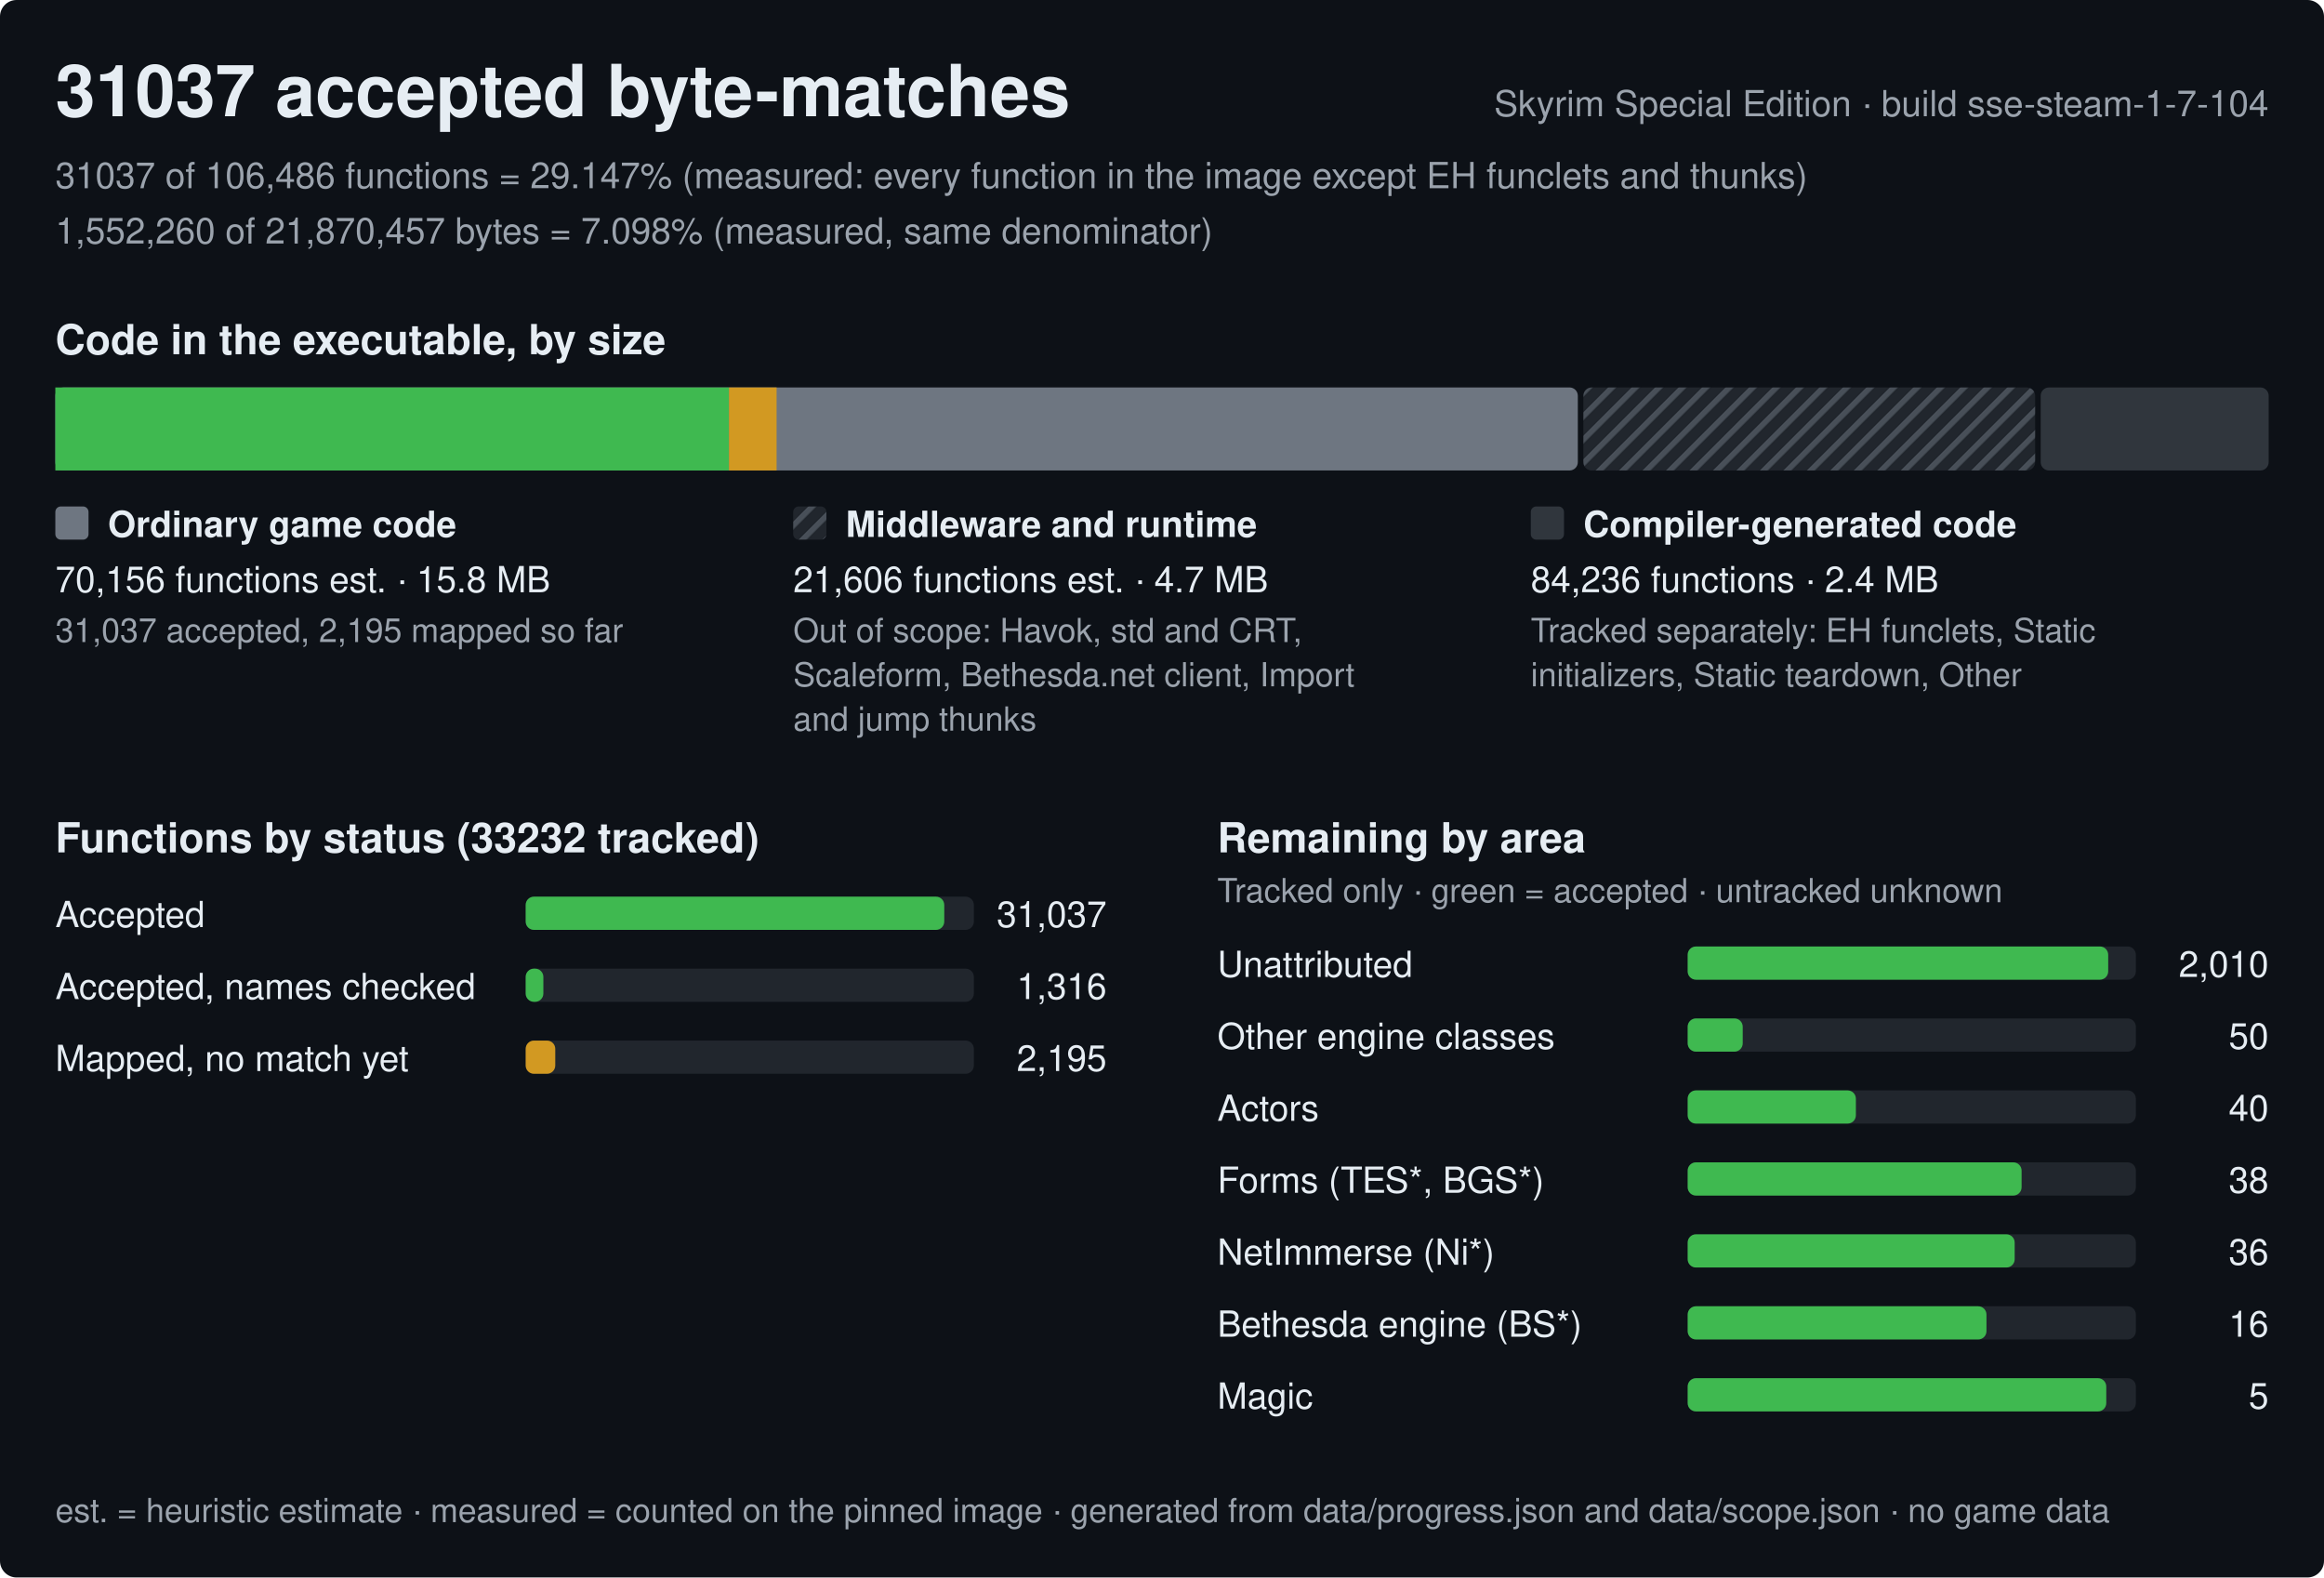
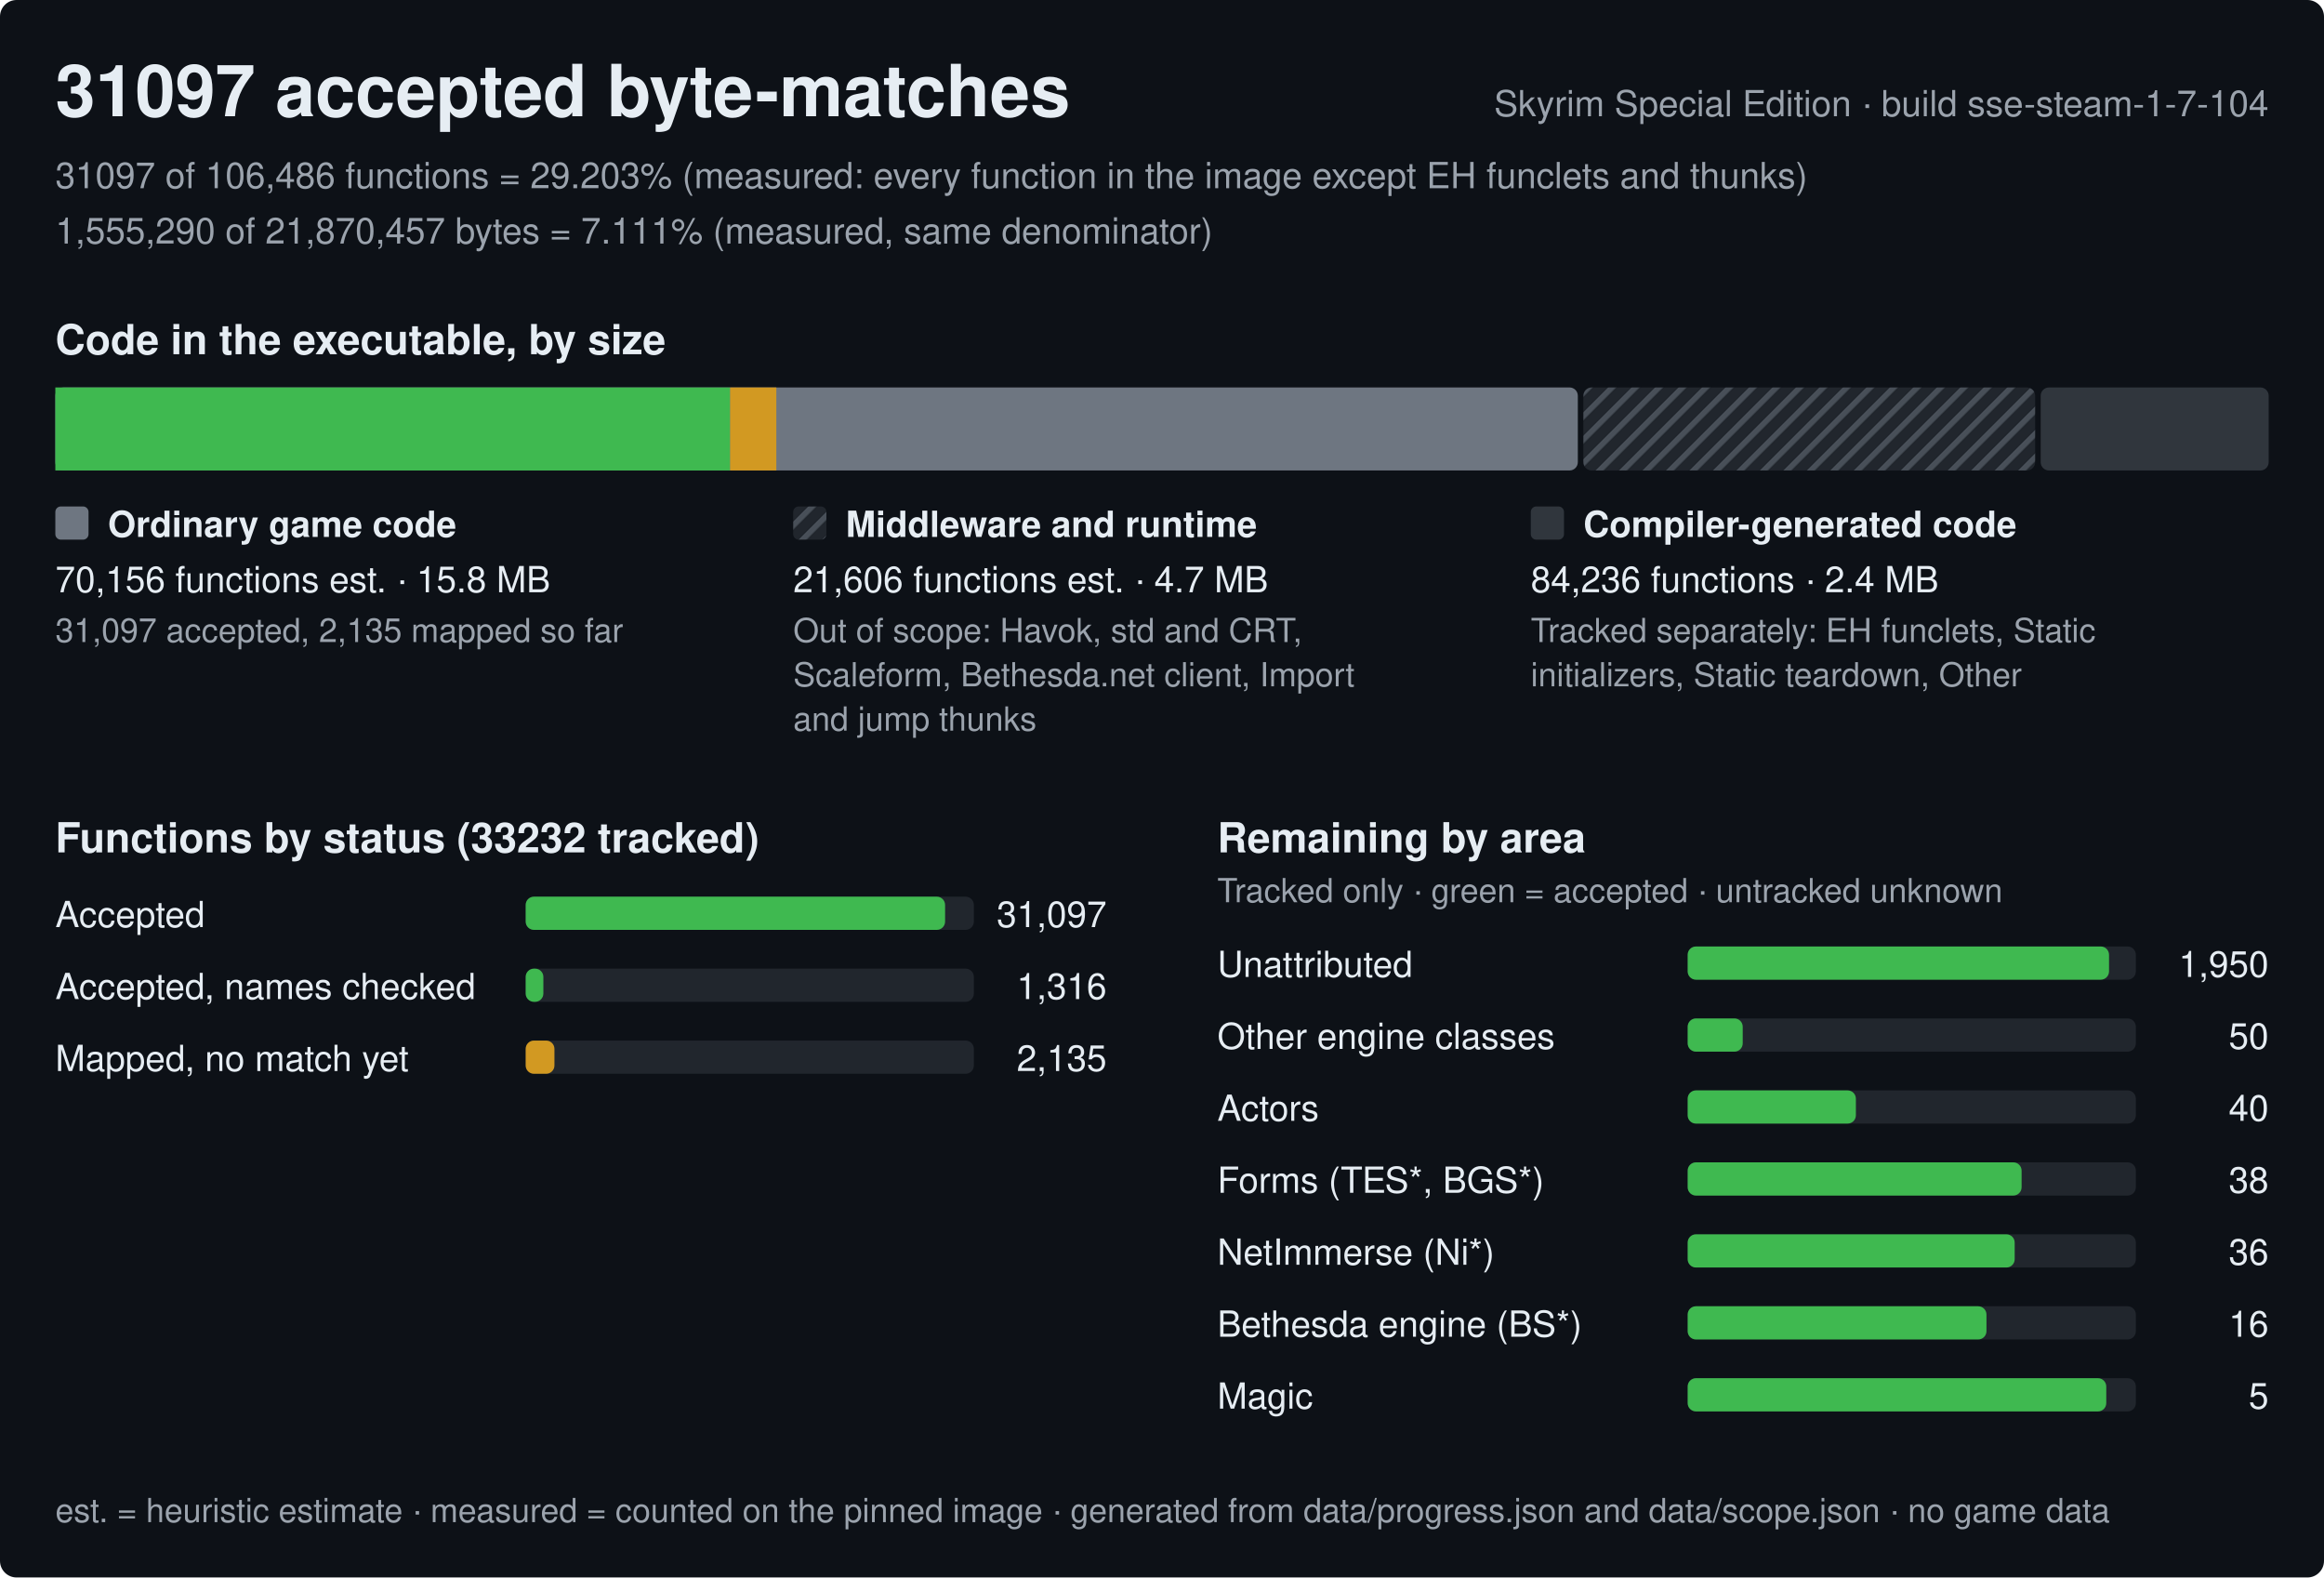
<svg xmlns="http://www.w3.org/2000/svg" width="840" height="570" viewBox="0 0 840 570" role="img" aria-label="Progress of the Skyrim Special Edition byte-matching reconstruction, build sse-steam-1-7-104">
  <style>text{font-family:-apple-system,BlinkMacSystemFont,'Segoe UI',Helvetica,Arial,sans-serif;fill:#e6edf3;white-space:pre}.h{font-size:26px;font-weight:600}.st{font-size:15px;font-weight:600}.lb{font-size:13px;font-weight:600}.bl{font-size:12px;font-weight:600;stroke:#0d1117;stroke-width:3px;paint-order:stroke;stroke-linejoin:round}.rl{font-size:13px}.fn{font-size:12px;fill:#9ba3ad}.mu{fill:#9ba3ad}</style>
  <defs>
    <pattern id="hx" width="6" height="6" patternUnits="userSpaceOnUse" patternTransform="rotate(45)">
      <rect width="6" height="6" fill="#21262d" />
      <rect width="2" height="6" fill="#484f58" />
    </pattern>
  </defs>
  <rect width="840" height="570" rx="6" fill="#0d1117" />
-   <text x="20" y="42" class="h">31037 accepted byte-matches</text>
+   <text x="20" y="42" class="h">31097 accepted byte-matches</text>
  <text x="820" y="42" class="rl mu" text-anchor="end">Skyrim Special Edition · build sse-steam-1-7-104</text>
-   <text x="20" y="68" class="rl mu">31037 of 106,486 functions = 29.147% (measured: every function in the image except EH funclets and thunks)</text>
-   <text x="20" y="88" class="rl mu">1,552,260 of 21,870,457 bytes = 7.098% (measured, same denominator)</text>
+   <text x="20" y="68" class="rl mu">31097 of 106,486 functions = 29.203% (measured: every function in the image except EH funclets and thunks)</text>
+   <text x="20" y="88" class="rl mu">1,555,290 of 21,870,457 bytes = 7.111% (measured, same denominator)</text>
  <text x="20" y="128" class="st">Code in the executable, by size</text>
  <rect x="20" y="140" width="550.3" height="30" rx="3" fill="#6e7681" />
-   <rect x="20" y="140" width="243.5" height="30" fill="#3fb950" />
-   <rect x="263.5" y="140" width="17.2" height="30" fill="#d29922" />
+   <rect x="20" y="140" width="243.9" height="30" fill="#3fb950" />
+   <rect x="263.9" y="140" width="16.7" height="30" fill="#d29922" />
  <rect x="572.3" y="140" width="163.3" height="30" rx="3" fill="url(#hx)" />
  <rect x="737.6" y="140" width="82.4" height="30" rx="3" fill="#30363d" />
  <rect x="20" y="183" width="12" height="12" rx="2" fill="#6e7681" />
  <text x="39" y="194" class="lb">Ordinary game code</text>
  <text x="20" y="214" class="rl">70,156 functions est. · 15.8 MB</text>
-   <text x="20" y="232" class="fn">31,037 accepted, 2,195 mapped so far</text>
+   <text x="20" y="232" class="fn">31,097 accepted, 2,135 mapped so far</text>
  <rect x="286.7" y="183" width="12" height="12" rx="2" fill="url(#hx)" />
  <text x="305.7" y="194" class="lb">Middleware and runtime</text>
  <text x="286.7" y="214" class="rl">21,606 functions est. · 4.7 MB</text>
  <text x="286.7" y="232" class="fn">Out of scope: Havok, std and CRT,</text>
  <text x="286.7" y="248" class="fn">Scaleform, Bethesda.net client, Import</text>
  <text x="286.7" y="264" class="fn">and jump thunks</text>
  <rect x="553.3" y="183" width="12" height="12" rx="2" fill="#30363d" />
  <text x="572.3" y="194" class="lb">Compiler-generated code</text>
  <text x="553.3" y="214" class="rl">84,236 functions · 2.4 MB</text>
  <text x="553.3" y="232" class="fn">Tracked separately: EH funclets, Static</text>
  <text x="553.3" y="248" class="fn">initializers, Static teardown, Other</text>
  <text x="20" y="308" class="st">Functions by status (33232 tracked)</text>
  <text x="20" y="335" class="rl">Accepted</text>
  <rect x="190" y="324" width="162.0" height="12" rx="3" fill="#21262d" />
-   <rect x="190" y="324" width="151.3" height="12" rx="3" fill="#3fb950" />
-   <text x="400.0" y="335" class="rl" text-anchor="end">31,037</text>
+   <rect x="190" y="324" width="151.6" height="12" rx="3" fill="#3fb950" />
+   <text x="400.0" y="335" class="rl" text-anchor="end">31,097</text>
  <text x="20" y="361" class="rl">Accepted, names checked</text>
  <rect x="190" y="350" width="162.0" height="12" rx="3" fill="#21262d" />
  <rect x="190" y="350" width="6.4" height="12" rx="3" fill="#3fb950" />
  <text x="400.0" y="361" class="rl" text-anchor="end">1,316</text>
  <text x="20" y="387" class="rl">Mapped, no match yet</text>
  <rect x="190" y="376" width="162.0" height="12" rx="3" fill="#21262d" />
-   <rect x="190" y="376" width="10.7" height="12" rx="3" fill="#d29922" />
-   <text x="400.0" y="387" class="rl" text-anchor="end">2,195</text>
+   <rect x="190" y="376" width="10.4" height="12" rx="3" fill="#d29922" />
+   <text x="400.0" y="387" class="rl" text-anchor="end">2,135</text>
  <text x="440.0" y="308" class="st">Remaining by area</text>
  <text x="440.0" y="326" class="fn">Tracked only · green = accepted · untracked unknown</text>
  <text x="440.0" y="353" class="rl">Unattributed</text>
  <rect x="610.0" y="342" width="162.0" height="12" rx="3" fill="#21262d" />
-   <rect x="610.0" y="342" width="152" height="12" rx="3" fill="#3fb950" />
-   <text x="820.0" y="353" class="rl" text-anchor="end">2,010</text>
+   <rect x="610.0" y="342" width="152.3" height="12" rx="3" fill="#3fb950" />
+   <text x="820.0" y="353" class="rl" text-anchor="end">1,950</text>
  <text x="440.0" y="379" class="rl">Other engine classes</text>
  <rect x="610.0" y="368" width="162.0" height="12" rx="3" fill="#21262d" />
  <rect x="610.0" y="368" width="19.9" height="12" rx="3" fill="#3fb950" />
  <text x="820.0" y="379" class="rl" text-anchor="end">50</text>
  <text x="440.0" y="405" class="rl">Actors</text>
  <rect x="610.0" y="394" width="162.0" height="12" rx="3" fill="#21262d" />
  <rect x="610.0" y="394" width="60.8" height="12" rx="3" fill="#3fb950" />
  <text x="820.0" y="405" class="rl" text-anchor="end">40</text>
  <text x="440.0" y="431" class="rl">Forms (TES*, BGS*)</text>
  <rect x="610.0" y="420" width="162.0" height="12" rx="3" fill="#21262d" />
  <rect x="610.0" y="420" width="120.7" height="12" rx="3" fill="#3fb950" />
  <text x="820.0" y="431" class="rl" text-anchor="end">38</text>
  <text x="440.0" y="457" class="rl">NetImmerse (Ni*)</text>
  <rect x="610.0" y="446" width="162.0" height="12" rx="3" fill="#21262d" />
  <rect x="610.0" y="446" width="118.2" height="12" rx="3" fill="#3fb950" />
  <text x="820.0" y="457" class="rl" text-anchor="end">36</text>
  <text x="440.0" y="483" class="rl">Bethesda engine (BS*)</text>
  <rect x="610.0" y="472" width="162.0" height="12" rx="3" fill="#21262d" />
  <rect x="610.0" y="472" width="108" height="12" rx="3" fill="#3fb950" />
  <text x="820.0" y="483" class="rl" text-anchor="end">16</text>
  <text x="440.0" y="509" class="rl">Magic</text>
  <rect x="610.0" y="498" width="162.0" height="12" rx="3" fill="#21262d" />
  <rect x="610.0" y="498" width="151.3" height="12" rx="3" fill="#3fb950" />
  <text x="820.0" y="509" class="rl" text-anchor="end">5</text>
  <text x="20" y="550" class="fn">est. = heuristic estimate · measured = counted on the pinned image · generated from data/progress.json and data/scope.json · no game data</text>
</svg>
